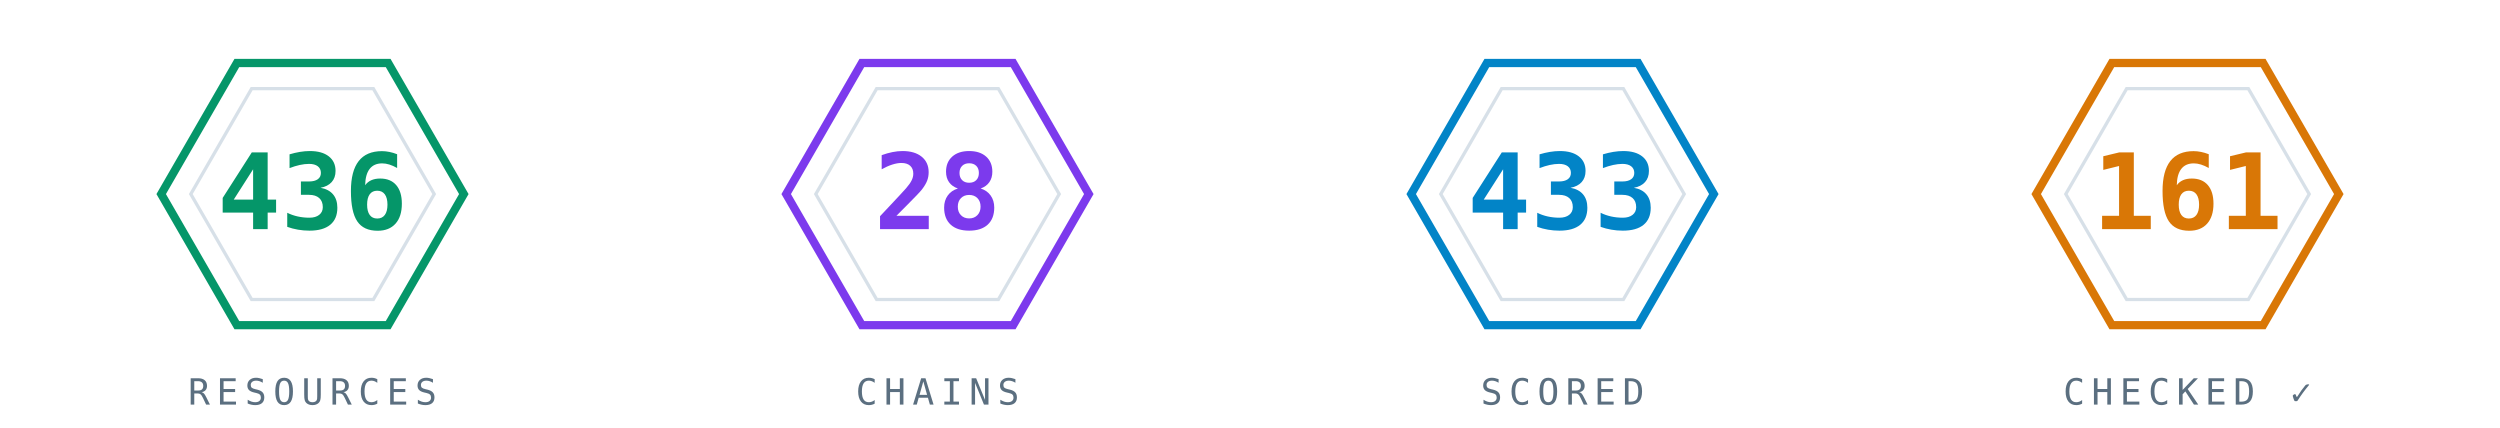
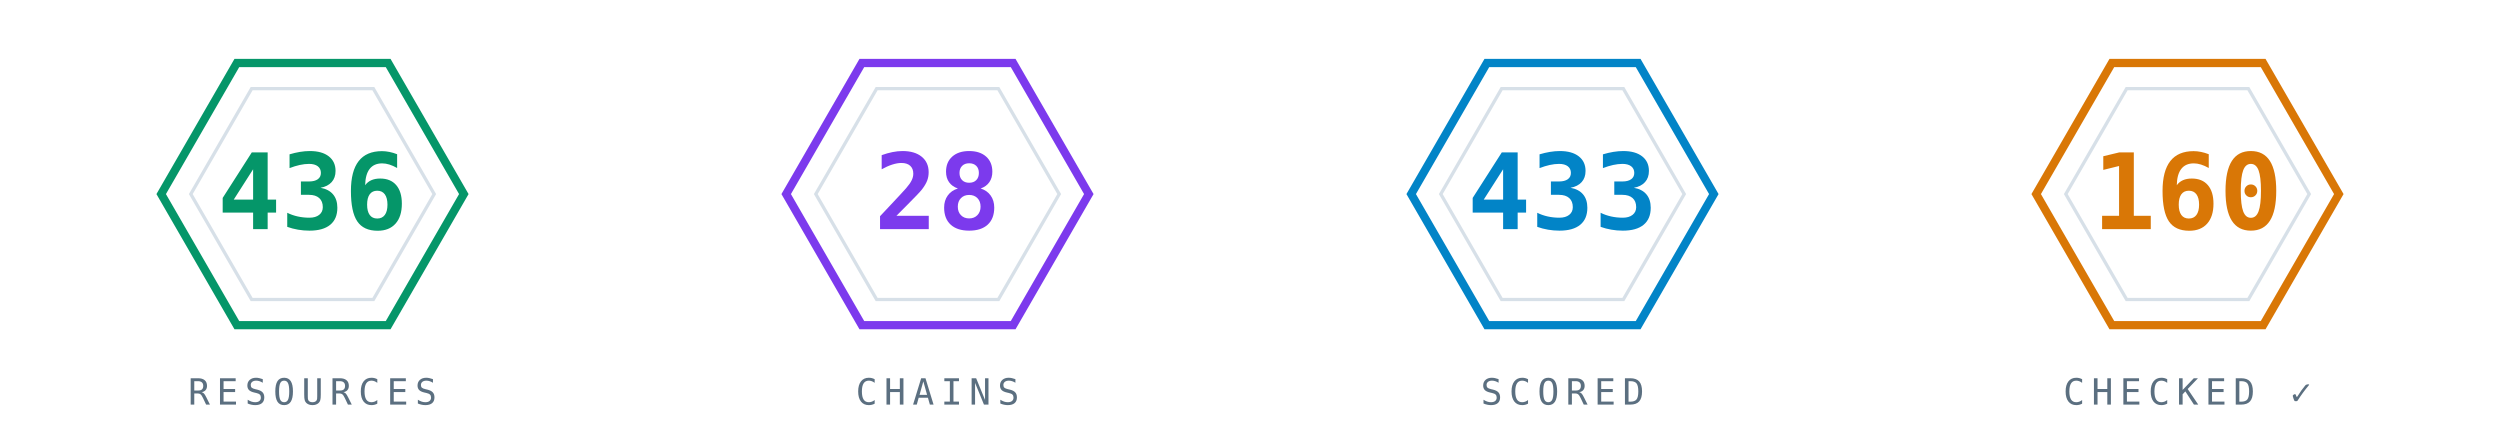
- <svg xmlns="http://www.w3.org/2000/svg" width="1520" height="260" viewBox="0 0 1520 260" role="img" aria-label="436 resources, 28 chains, 433 scored, 161 independently checked">
+ <svg xmlns="http://www.w3.org/2000/svg" width="1520" height="260" viewBox="0 0 1520 260" role="img" aria-label="436 resources, 28 chains, 433 scored, 160 independently checked">
  <g>
    <path d="M98.0 118.0 L144.0 38.3 L236.0 38.3 L282.0 118.0 L236.0 197.7 L144.0 197.7 Z" fill="none" stroke="#059669" stroke-width="5" />
    <path d="M116.0 118.0 L153.0 53.9 L227.0 53.9 L264.0 118.0 L227.0 182.1 L153.0 182.1 Z" fill="none" stroke="#d7e0e8" stroke-width="2" />
    <text x="190" y="139.333" text-anchor="middle" font-family="ui-monospace, SFMono-Regular, Menlo, monospace" font-size="64" font-weight="700" fill="#059669">436</text>
    <text x="190" y="246" text-anchor="middle" font-family="ui-monospace, SFMono-Regular, Menlo, monospace" font-size="22" letter-spacing="4" fill="#5b6f80">RESOURCES</text>
  </g>
  <g>
    <path d="M478.0 118.0 L524.0 38.3 L616.0 38.3 L662.0 118.0 L616.0 197.7 L524.0 197.7 Z" fill="none" stroke="#7c3aed" stroke-width="5" />
    <path d="M496.0 118.0 L533.0 53.9 L607.0 53.9 L644.0 118.0 L607.0 182.1 L533.0 182.1 Z" fill="none" stroke="#d7e0e8" stroke-width="2" />
    <text x="570" y="139.333" text-anchor="middle" font-family="ui-monospace, SFMono-Regular, Menlo, monospace" font-size="64" font-weight="700" fill="#7c3aed">28</text>
    <text x="570" y="246" text-anchor="middle" font-family="ui-monospace, SFMono-Regular, Menlo, monospace" font-size="22" letter-spacing="4" fill="#5b6f80">CHAINS</text>
  </g>
  <g>
    <path d="M858.0 118.0 L904.0 38.3 L996.0 38.3 L1042.0 118.0 L996.0 197.7 L904.0 197.7 Z" fill="none" stroke="#0284c7" stroke-width="5" />
    <path d="M876.0 118.0 L913.0 53.9 L987.0 53.9 L1024.0 118.0 L987.0 182.1 L913.0 182.1 Z" fill="none" stroke="#d7e0e8" stroke-width="2" />
    <text x="950" y="139.333" text-anchor="middle" font-family="ui-monospace, SFMono-Regular, Menlo, monospace" font-size="64" font-weight="700" fill="#0284c7">433</text>
    <text x="950" y="246" text-anchor="middle" font-family="ui-monospace, SFMono-Regular, Menlo, monospace" font-size="22" letter-spacing="4" fill="#5b6f80">SCORED</text>
  </g>
  <g>
    <path d="M1238.0 118.0 L1284.0 38.3 L1376.0 38.3 L1422.0 118.0 L1376.0 197.7 L1284.0 197.7 Z" fill="none" stroke="#d97706" stroke-width="5" />
    <path d="M1256.0 118.0 L1293.0 53.9 L1367.0 53.9 L1404.0 118.0 L1367.0 182.1 L1293.0 182.1 Z" fill="none" stroke="#d7e0e8" stroke-width="2" />
-     <text x="1330" y="139.333" text-anchor="middle" font-family="ui-monospace, SFMono-Regular, Menlo, monospace" font-size="64" font-weight="700" fill="#d97706">161</text>
+     <text x="1330" y="139.333" text-anchor="middle" font-family="ui-monospace, SFMono-Regular, Menlo, monospace" font-size="64" font-weight="700" fill="#d97706">160</text>
    <text x="1330" y="246" text-anchor="middle" font-family="ui-monospace, SFMono-Regular, Menlo, monospace" font-size="22" letter-spacing="4" fill="#5b6f80">CHECKED ✓</text>
  </g>
</svg>
